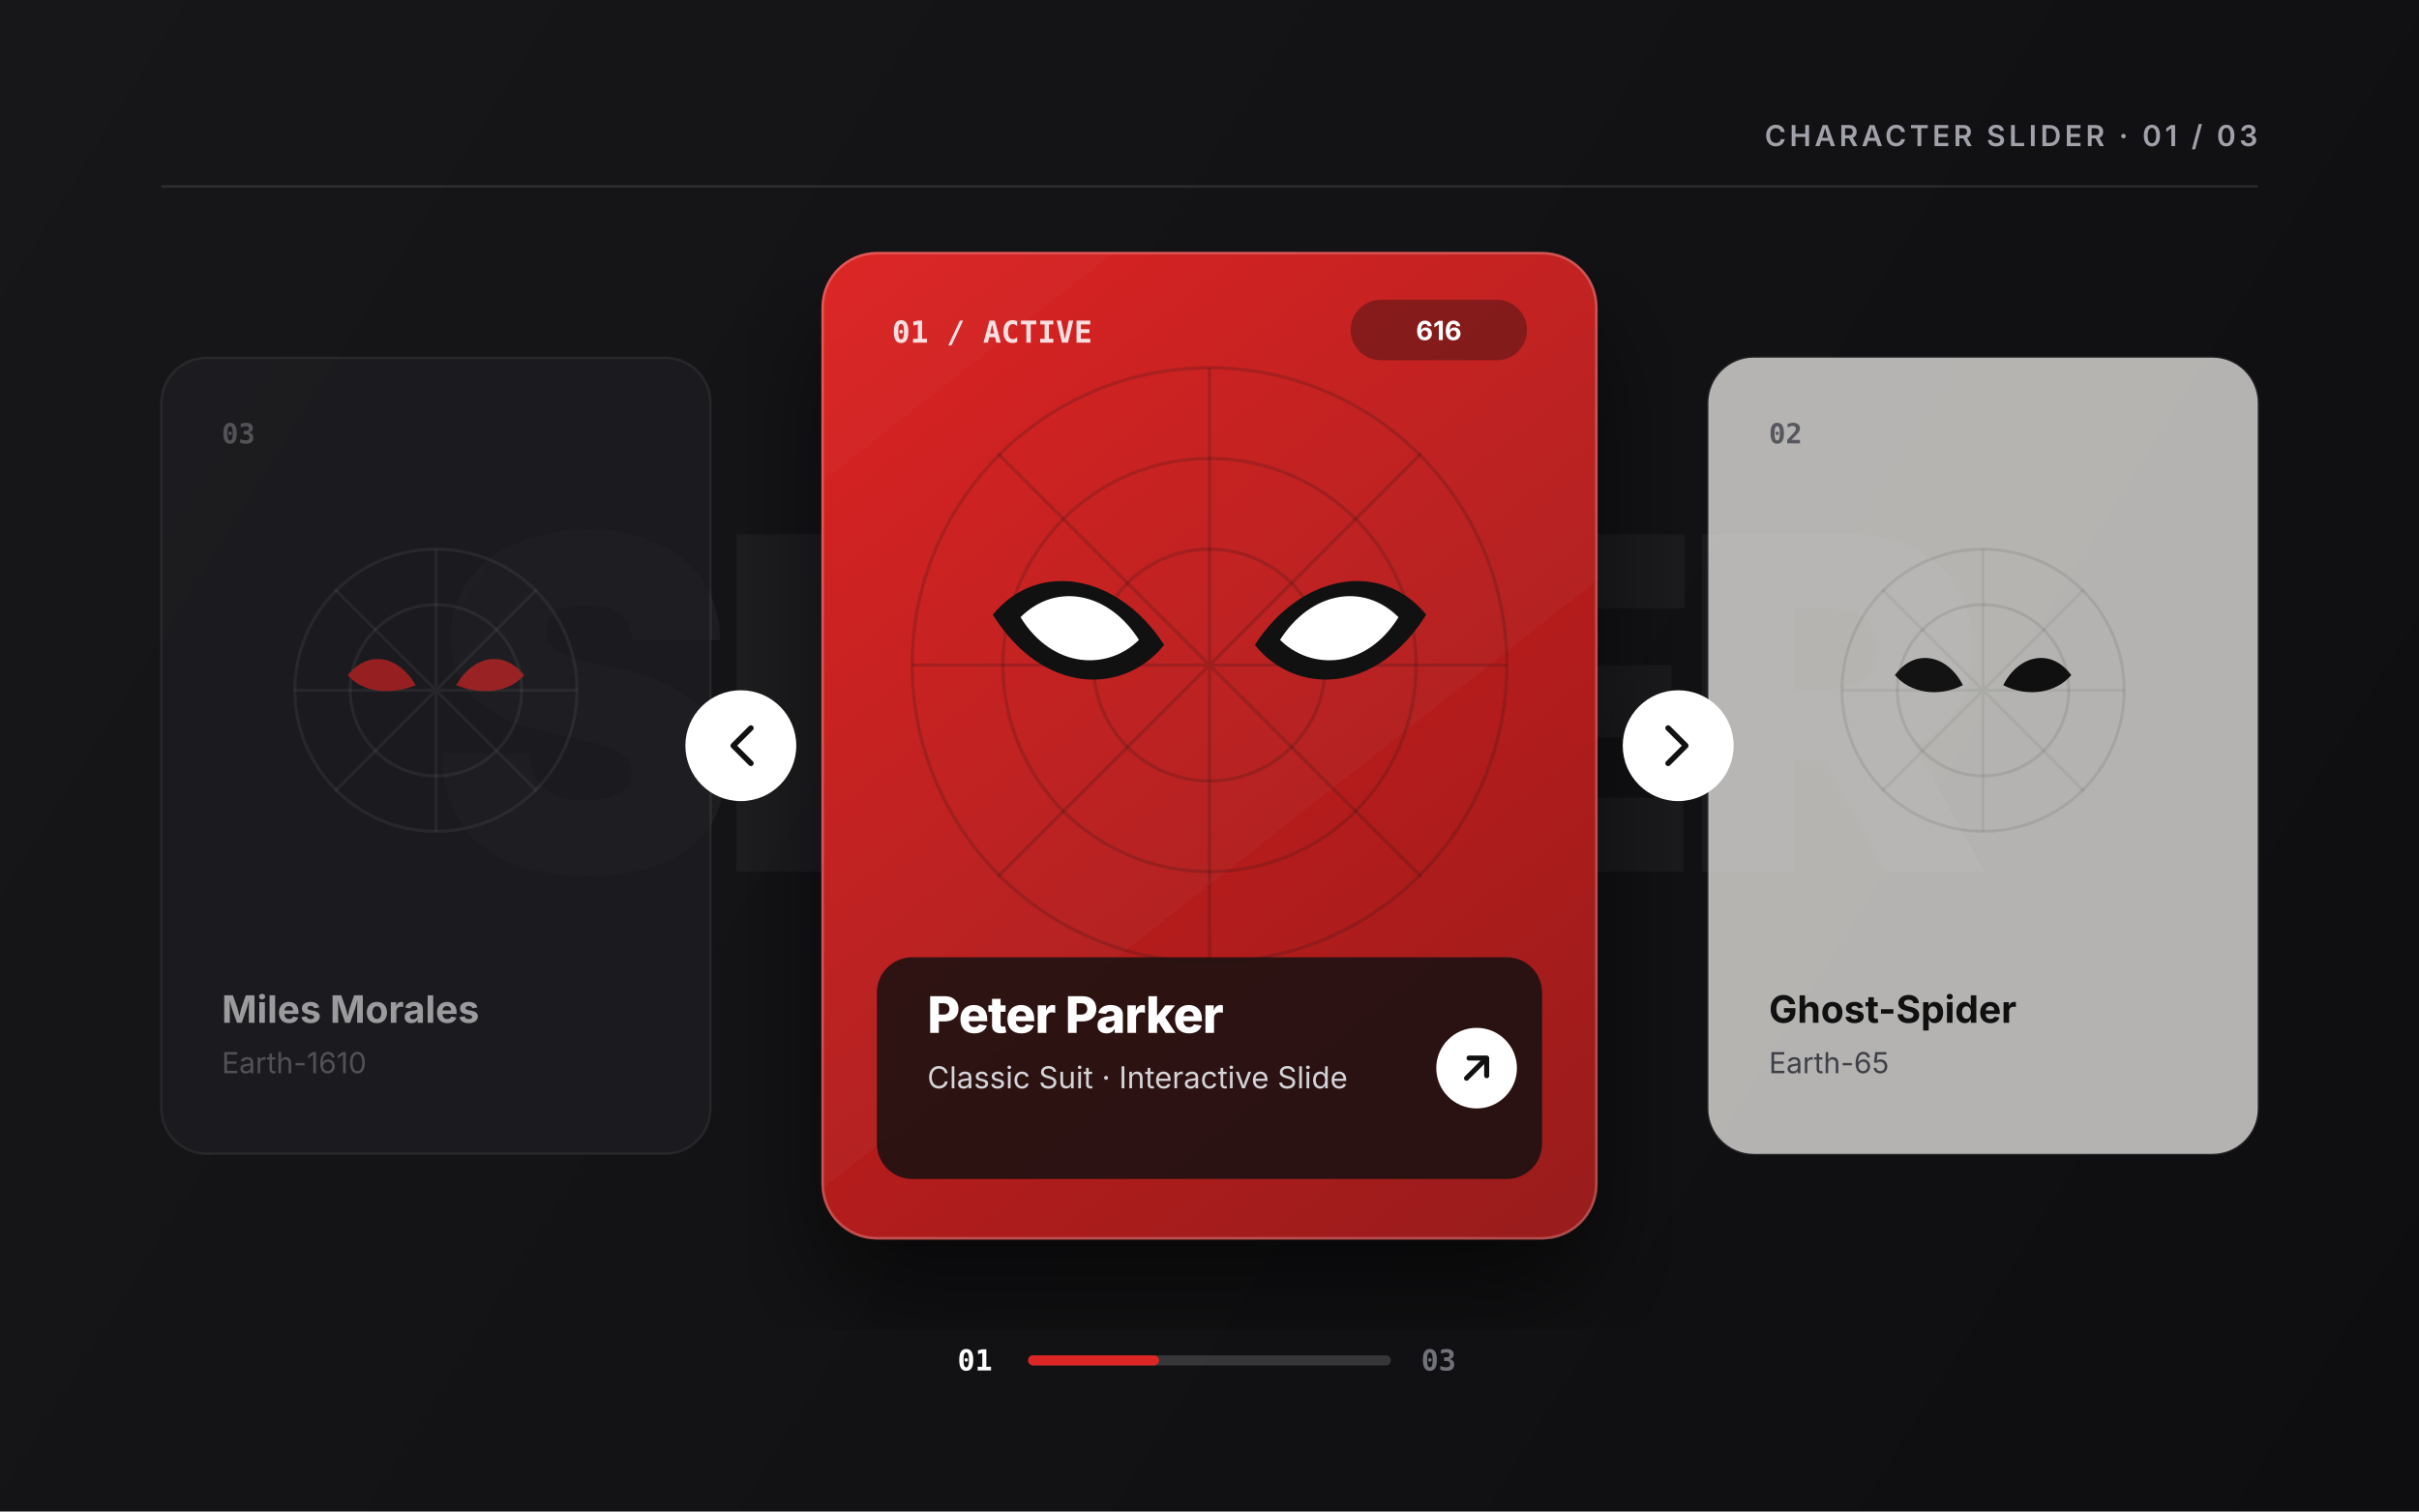
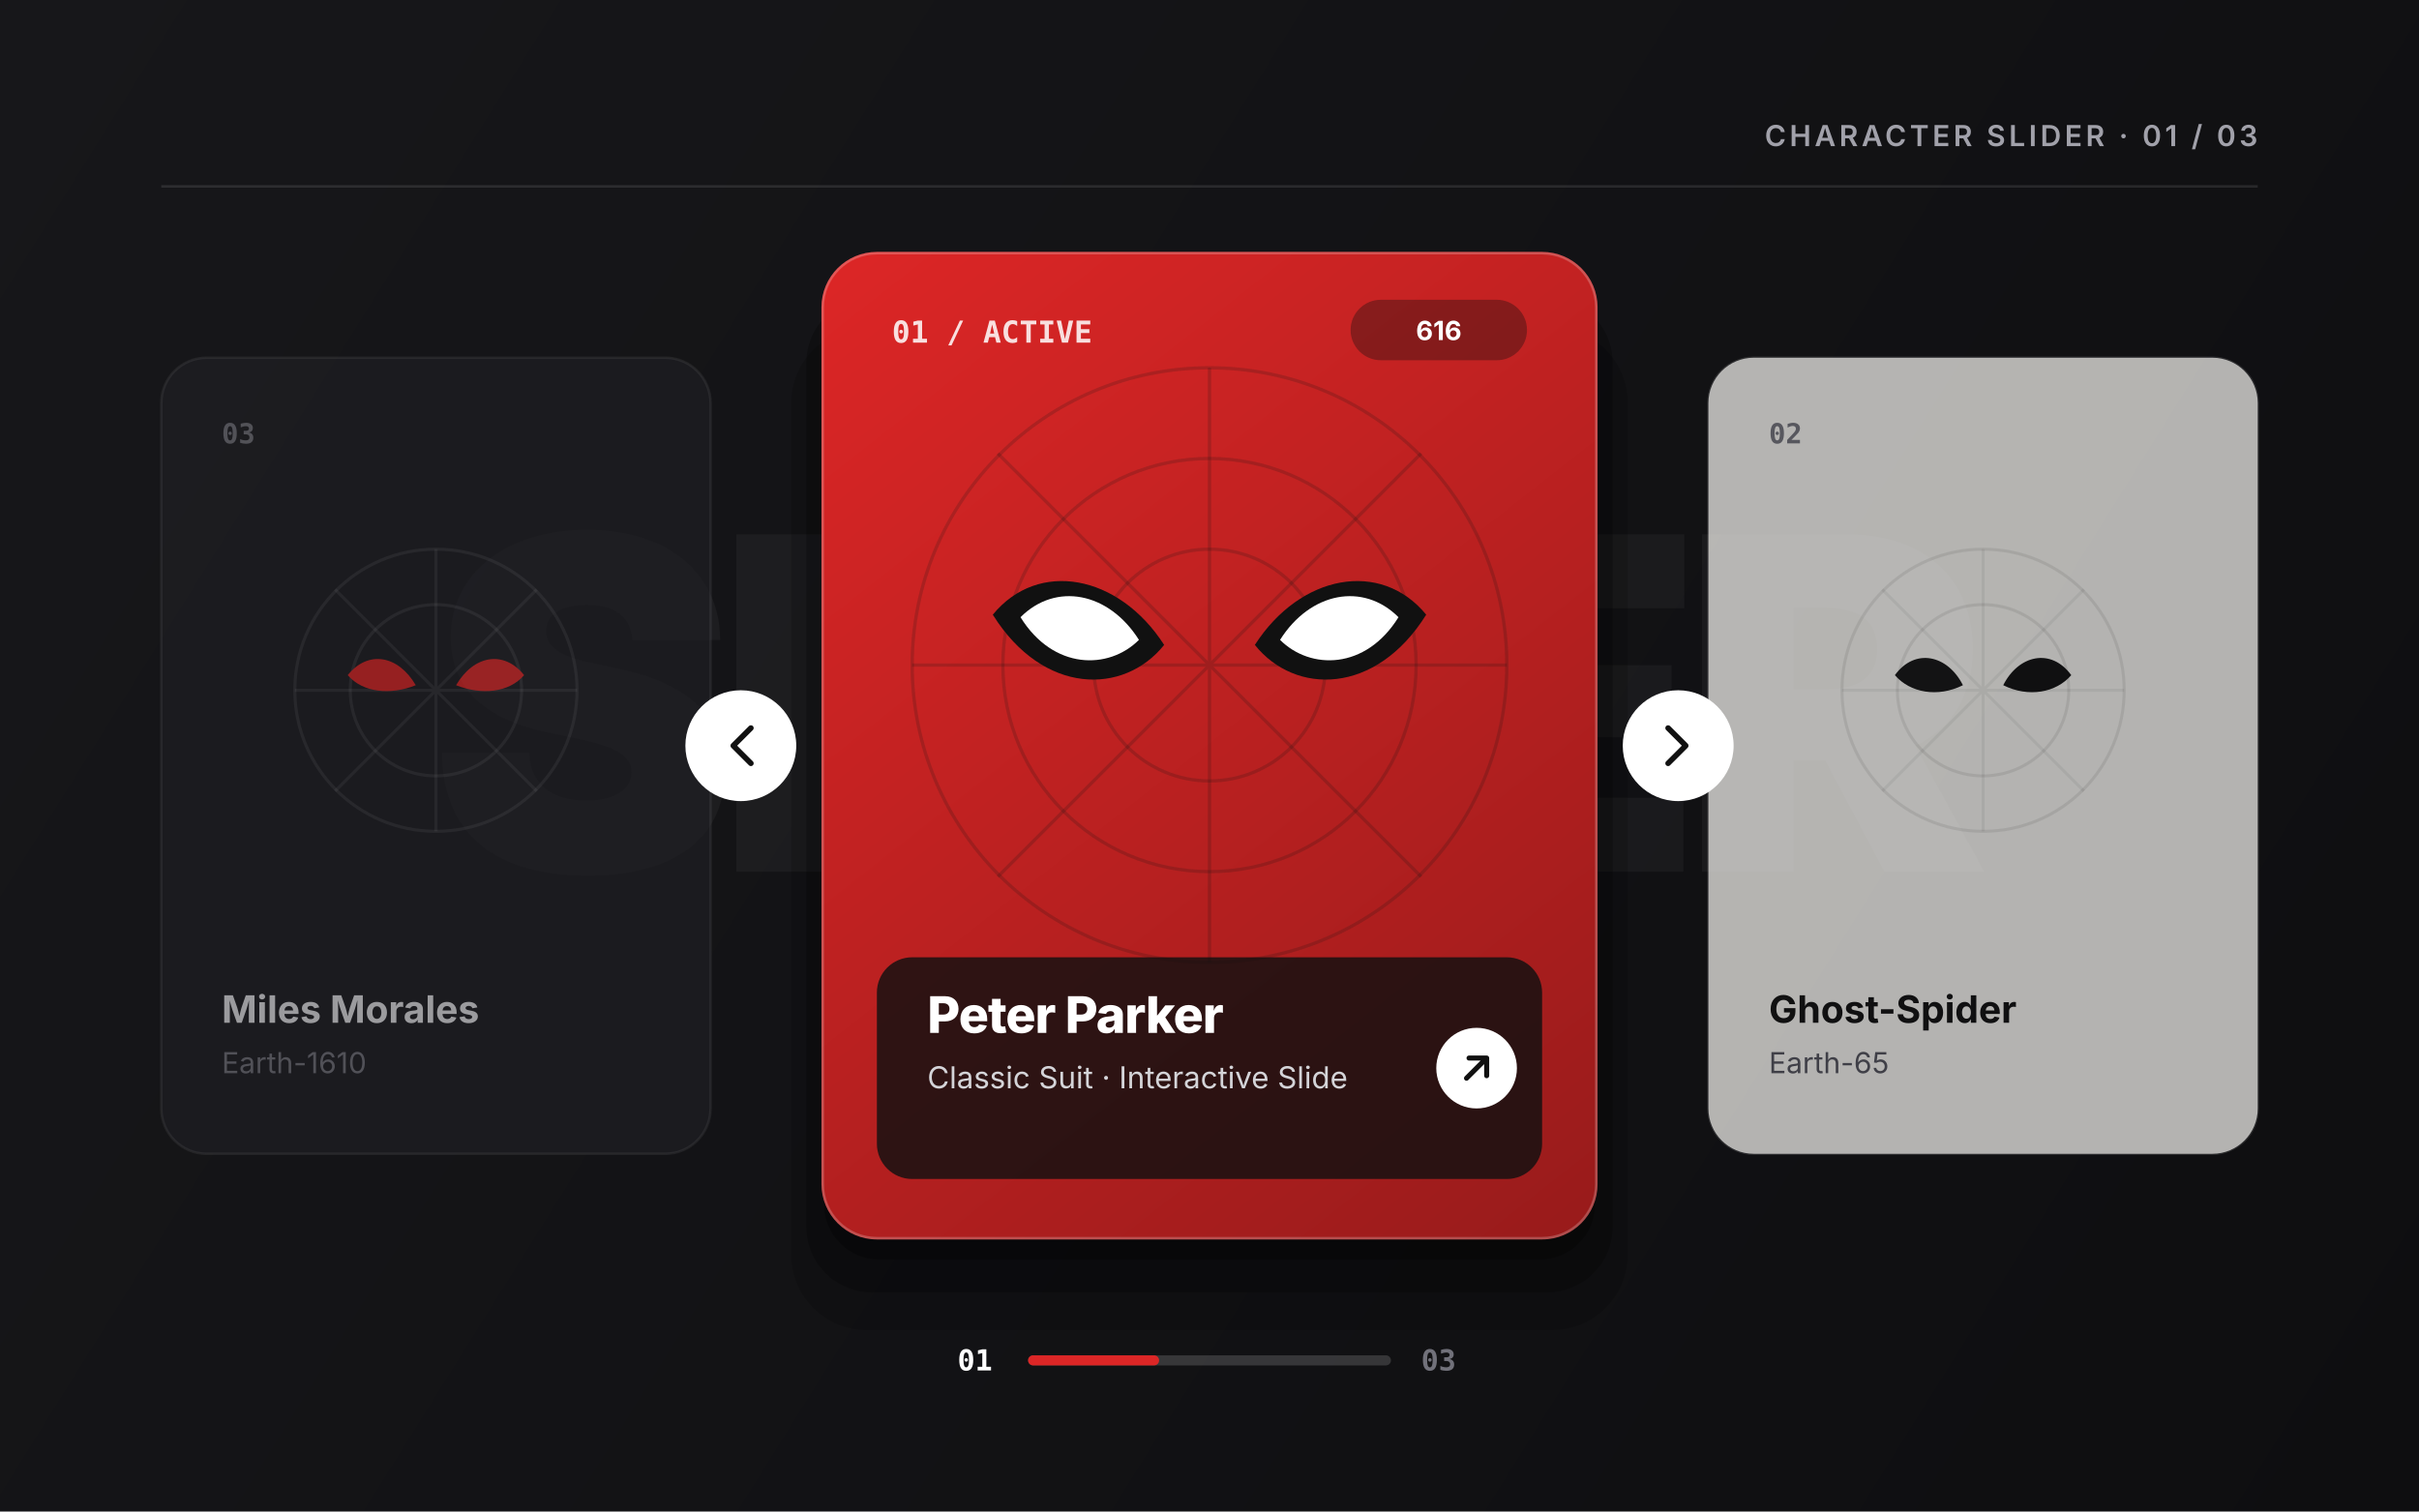
<svg xmlns="http://www.w3.org/2000/svg" width="960" height="600" viewBox="0 0 960 600" fill="none">
  <defs>
    <linearGradient id="stageBg" x1="0" y1="0" x2="960" y2="600" gradientUnits="userSpaceOnUse">
      <stop offset="0" stop-color="#17171A" />
      <stop offset="1" stop-color="#0E0E10" />
    </linearGradient>
    <linearGradient id="crimsonCard" x1="330" y1="104" x2="630" y2="486" gradientUnits="userSpaceOnUse">
      <stop offset="0" stop-color="#DC2626" />
      <stop offset="1" stop-color="#991B1B" />
    </linearGradient>
-     <filter id="heroCardShadow" x="296" y="84" width="368" height="444" filterUnits="userSpaceOnUse" color-interpolation-filters="sRGB">
-       <feDropShadow dx="0" dy="24" stdDeviation="22" flood-color="#000000" flood-opacity="0.55" />
-     </filter>
  </defs>
  <rect width="960" height="600" fill="url(#stageBg)" />
  <text x="480" y="346" text-anchor="middle" fill="#FFFFFF" fill-opacity="0.04" font-family="Inter, system-ui, -apple-system, sans-serif" font-size="184" font-weight="900" letter-spacing="-0.05em">SPIDER</text>
  <line x1="64" y1="74" x2="896" y2="74" stroke="#FFFFFF" stroke-opacity="0.1" />
  <text x="896" y="58" text-anchor="end" fill="#A1A1AA" font-family="Inter, system-ui, -apple-system, sans-serif" font-size="11.5" font-weight="600" letter-spacing="0.12em">CHARACTER SLIDER · 01 / 03</text>
  <g opacity="0.65">
    <rect x="64" y="142" width="218" height="316" rx="18" fill="#1F1F24" stroke="#FFFFFF" stroke-opacity="0.1" />
    <text x="88" y="176" fill="#71717A" font-family="ui-monospace, SFMono-Regular, Menlo, monospace" font-size="11" font-weight="700">03</text>
    <circle cx="173" cy="274" r="56" stroke="#FFFFFF" stroke-opacity="0.09" stroke-width="1.2" />
    <circle cx="173" cy="274" r="34" stroke="#FFFFFF" stroke-opacity="0.09" stroke-width="1.2" />
    <path d="M117 274H229M173 218V330M133 234L213 314M213 234L133 314" stroke="#FFFFFF" stroke-opacity="0.08" stroke-width="1.2" />
    <path d="M138 268C146 258 158 260 165 272C155 276 144 275 138 268Z" fill="#DC2626" />
    <path d="M208 268C200 258 188 260 181 272C191 276 202 275 208 268Z" fill="#DC2626" />
    <text x="88" y="406" fill="#E4E4E7" font-family="Inter, system-ui, -apple-system, sans-serif" font-size="15" font-weight="700">Miles Morales</text>
    <text x="88" y="426" fill="#71717A" font-family="Inter, system-ui, -apple-system, sans-serif" font-size="11.5">Earth-1610</text>
  </g>
  <g opacity="0.72">
    <rect x="678" y="142" width="218" height="316" rx="18" fill="#F4F3EF" stroke="#FFFFFF" stroke-opacity="0.16" />
    <text x="702" y="176" fill="#71717A" font-family="ui-monospace, SFMono-Regular, Menlo, monospace" font-size="11" font-weight="700">02</text>
    <circle cx="787" cy="274" r="56" stroke="#111111" stroke-opacity="0.09" stroke-width="1.2" />
    <circle cx="787" cy="274" r="34" stroke="#111111" stroke-opacity="0.09" stroke-width="1.2" />
    <path d="M731 274H843M787 218V330M747 234L827 314M827 234L747 314" stroke="#111111" stroke-opacity="0.07" stroke-width="1.2" />
    <path d="M752 268C760 257 773 260 779 272C769 277 758 275 752 268Z" fill="#111111" />
    <path d="M822 268C814 257 801 260 795 272C805 277 816 275 822 268Z" fill="#111111" />
    <text x="702" y="406" fill="#111111" font-family="Inter, system-ui, -apple-system, sans-serif" font-size="15" font-weight="700">Ghost-Spider</text>
    <text x="702" y="426" fill="#52525B" font-family="Inter, system-ui, -apple-system, sans-serif" font-size="11.5">Earth-65</text>
  </g>
-   <g filter="url(#heroCardShadow)">
+   <g>
+     <rect x="314" y="130" width="332" height="398" rx="30" fill="#000000" fill-opacity="0.16" />
+     <rect x="320" y="118" width="320" height="395" rx="26" fill="#000000" fill-opacity="0.24" />
+     <rect x="327" y="108" width="306" height="392" rx="22" fill="#000000" fill-opacity="0.30" />
    <rect x="326" y="100" width="308" height="392" rx="22" fill="url(#crimsonCard)" />
    <rect x="326.5" y="100.5" width="307" height="391" rx="21.5" stroke="#FFFFFF" stroke-opacity="0.22" />
  </g>
  <g stroke="#111111" stroke-opacity="0.18" stroke-width="1.3">
    <circle cx="480" cy="264" r="118" />
    <circle cx="480" cy="264" r="82" />
    <circle cx="480" cy="264" r="46" />
    <path d="M362 264H598M480 146V382M396 180L564 348M564 180L396 348" />
  </g>
  <text x="354" y="136" fill="#FFFFFF" fill-opacity="0.85" font-family="ui-monospace, SFMono-Regular, Menlo, monospace" font-size="12" font-weight="700">01 / ACTIVE</text>
  <rect x="536" y="119" width="70" height="24" rx="12" fill="#111111" fill-opacity="0.35" />
  <text x="571" y="135" text-anchor="middle" fill="#FFFFFF" font-family="Inter, system-ui, -apple-system, sans-serif" font-size="10.5" font-weight="700">616</text>
  <path d="M394 244C412 222 444 228 462 256C446 276 414 276 394 244Z" fill="#111111" />
  <path d="M405 245C419 231 440 235 452 254C440 266 418 266 405 245Z" fill="#FFFFFF" />
  <path d="M566 244C548 222 516 228 498 256C514 276 546 276 566 244Z" fill="#111111" />
  <path d="M555 245C541 231 520 235 508 254C520 266 542 266 555 245Z" fill="#FFFFFF" />
  <rect x="348" y="380" width="264" height="88" rx="14" fill="#111111" fill-opacity="0.82" />
  <text x="368" y="410" fill="#FFFFFF" font-family="Inter, system-ui, -apple-system, sans-serif" font-size="20" font-weight="800" letter-spacing="-0.02em">Peter Parker</text>
  <text x="368" y="432" fill="#D4D4D8" font-family="Inter, system-ui, -apple-system, sans-serif" font-size="12">Classic Suit · Interactive Slide</text>
  <circle cx="586" cy="424" r="16" fill="#FFFFFF" />
  <path d="M582 428L590 420M583 420H590V427" stroke="#111111" stroke-width="2" stroke-linecap="round" stroke-linejoin="round" />
  <circle cx="294" cy="296" r="22" fill="#FFFFFF" />
  <path d="M298 289L291 296L298 303" stroke="#111111" stroke-width="2.2" stroke-linecap="round" stroke-linejoin="round" />
  <circle cx="666" cy="296" r="22" fill="#FFFFFF" />
  <path d="M662 289L669 296L662 303" stroke="#111111" stroke-width="2.2" stroke-linecap="round" stroke-linejoin="round" />
  <text x="380" y="544" fill="#FFFFFF" font-family="ui-monospace, SFMono-Regular, Menlo, monospace" font-size="11.5" font-weight="700">01</text>
  <rect x="408" y="538" width="144" height="4" rx="2" fill="#FFFFFF" fill-opacity="0.16" />
  <rect x="408" y="538" width="52" height="4" rx="2" fill="#DC2626" />
  <text x="564" y="544" fill="#71717A" font-family="ui-monospace, SFMono-Regular, Menlo, monospace" font-size="11.5" font-weight="700">03</text>
</svg>
